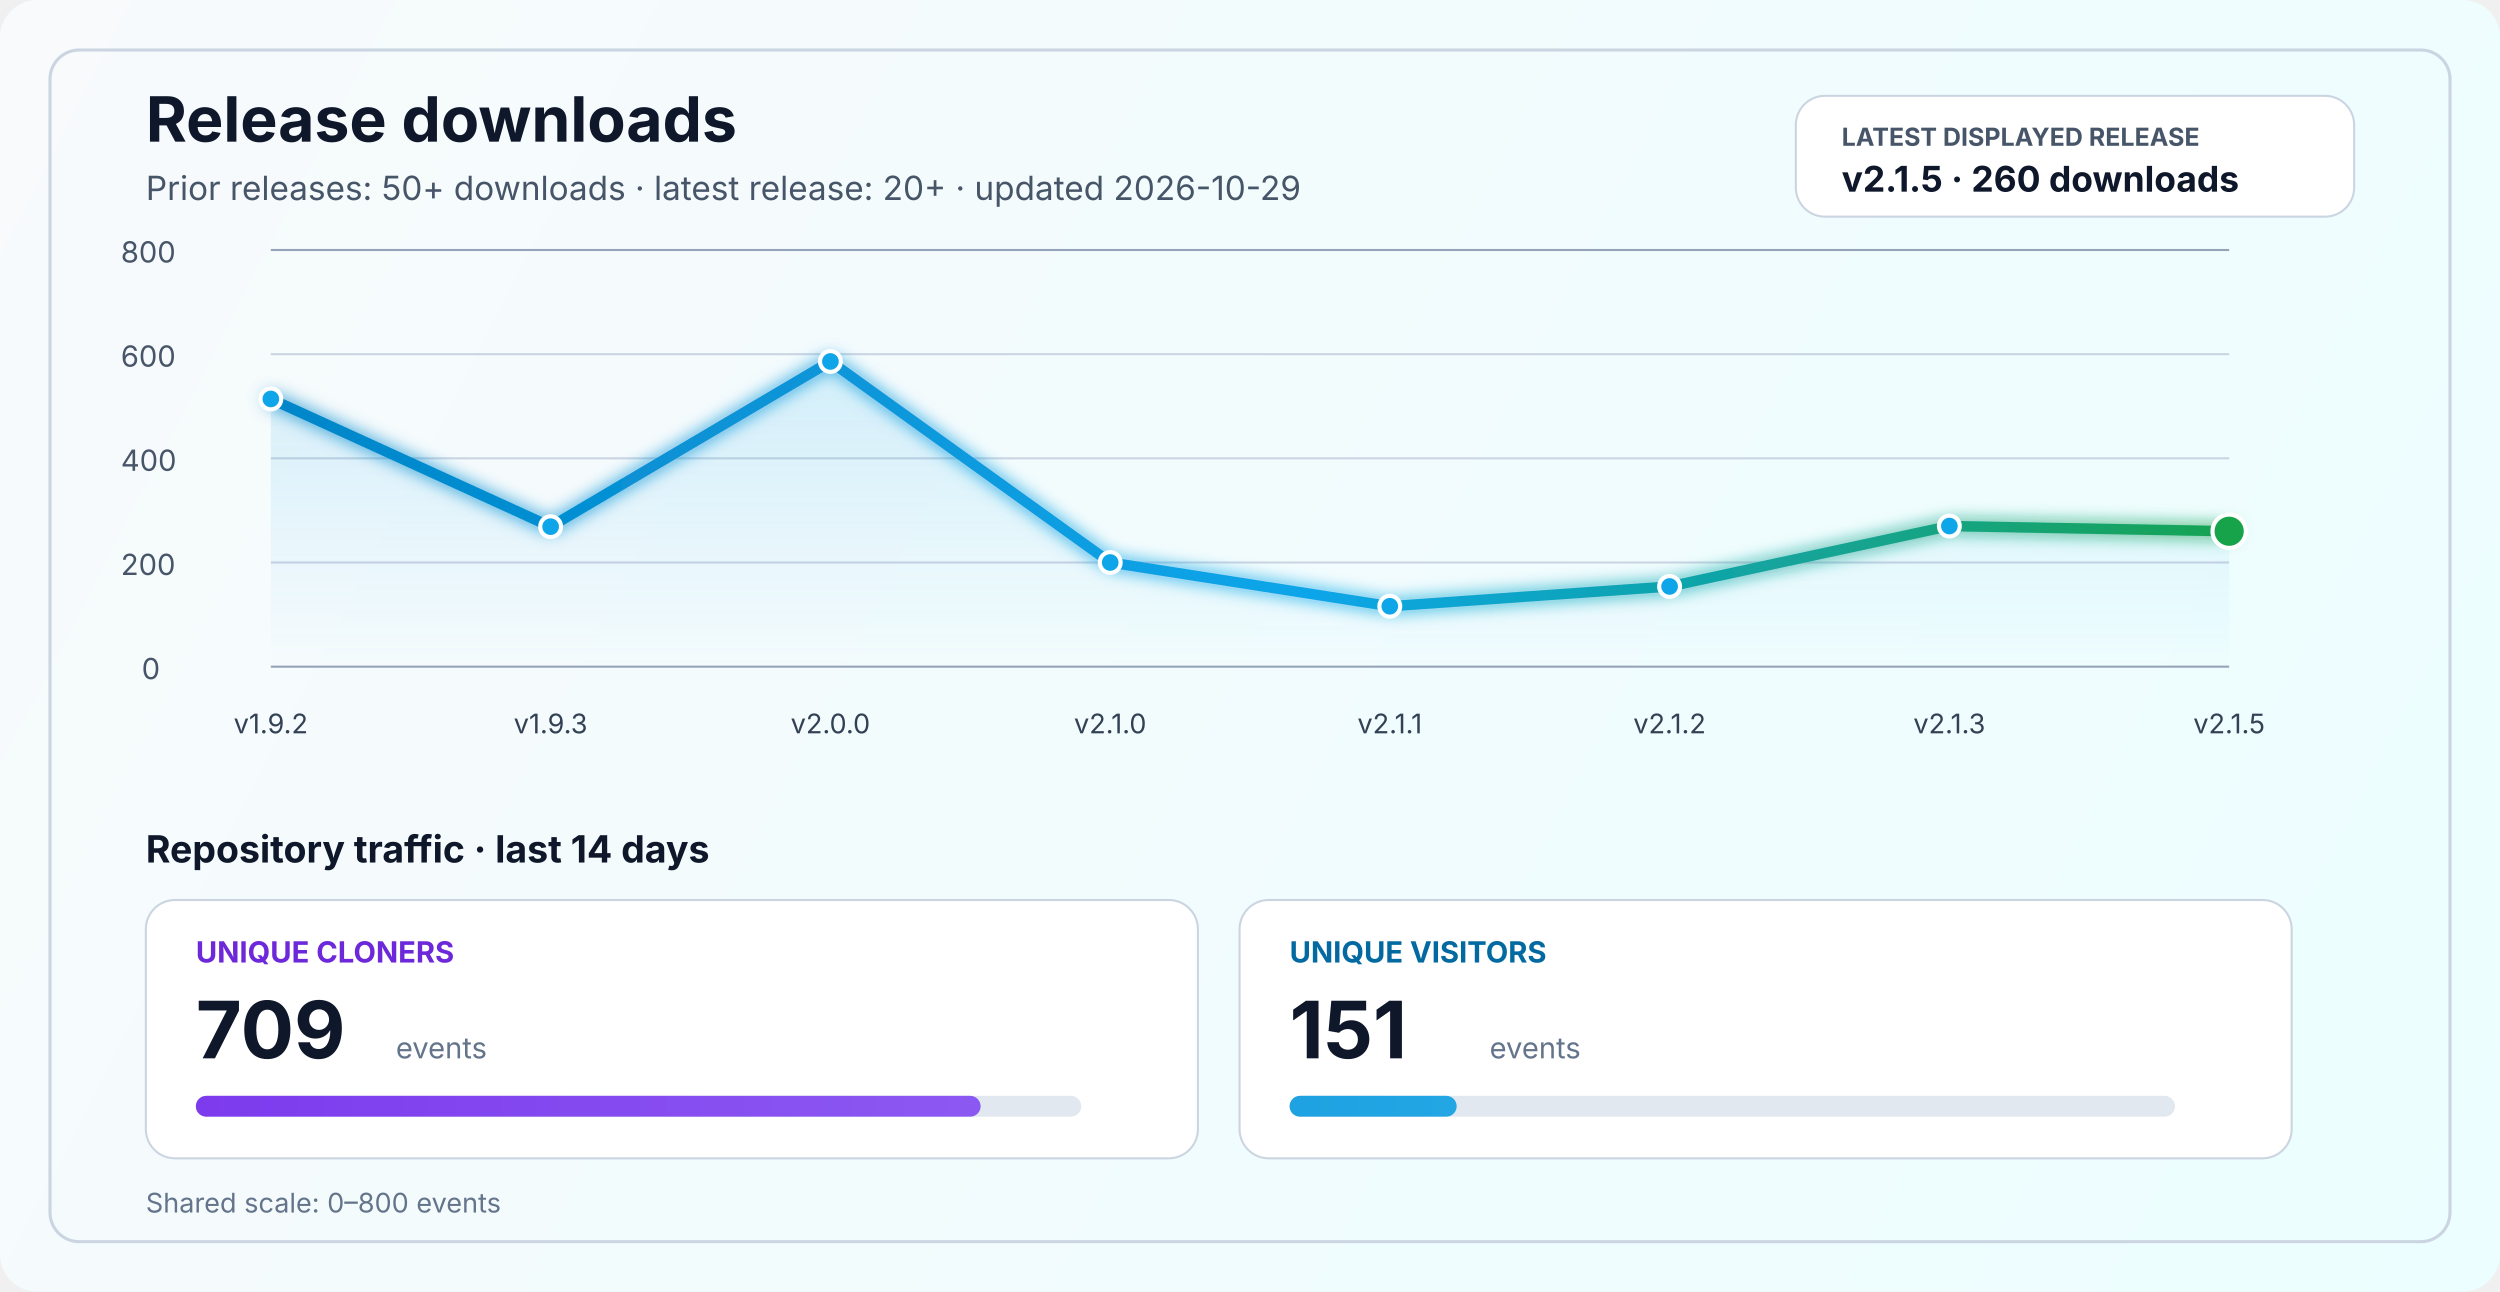
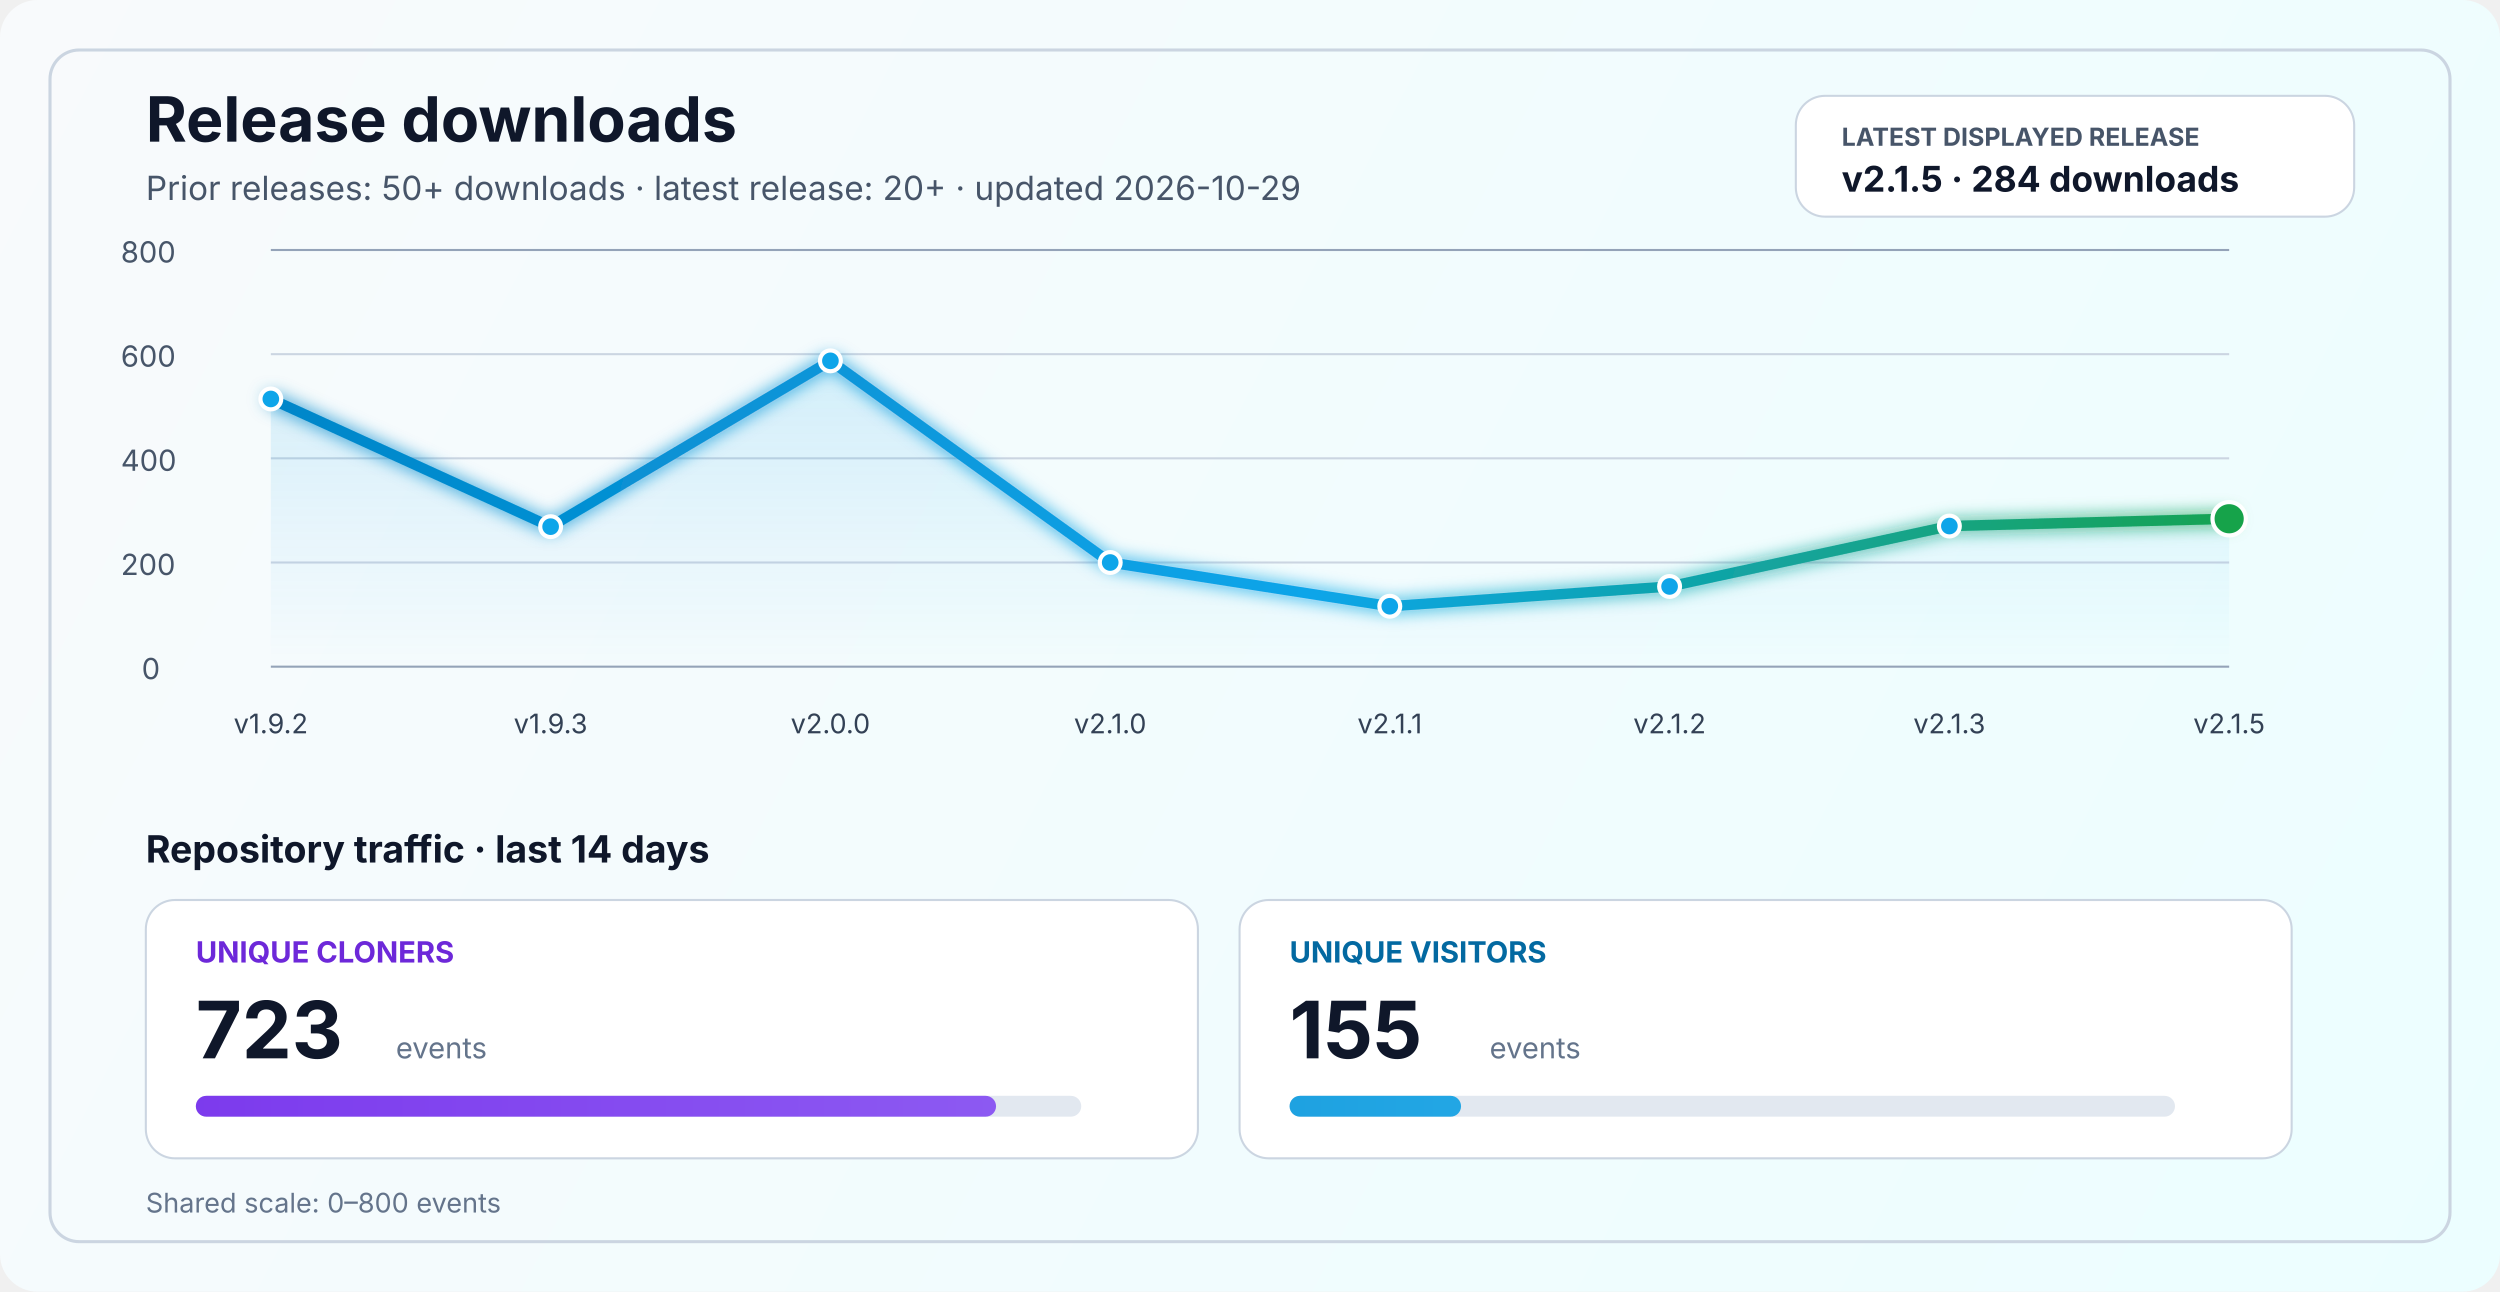
<svg xmlns="http://www.w3.org/2000/svg" width="1200" height="620" viewBox="0 0 1200 620" fill="none" role="img" aria-labelledby="title desc">
  <defs>
    <linearGradient id="bg" x1="0" y1="0" x2="1200" y2="620" gradientUnits="userSpaceOnUse">
      <stop stop-color="#F8FAFC" />
      <stop offset="1" stop-color="#ECFEFF" />
    </linearGradient>
    <linearGradient id="line" x1="130" y1="86" x2="1070" y2="340" gradientUnits="userSpaceOnUse">
      <stop stop-color="#0284C7" />
      <stop offset="0.55" stop-color="#0EA5E9" />
      <stop offset="1" stop-color="#16A34A" />
    </linearGradient>
    <linearGradient id="area" x1="0" y1="120" x2="0" y2="320" gradientUnits="userSpaceOnUse">
      <stop stop-color="#0EA5E9" stop-opacity="0.20" />
      <stop offset="1" stop-color="#0EA5E9" stop-opacity="0" />
    </linearGradient>
    <linearGradient id="cloneFill" x1="86" y1="450" x2="1110" y2="450" gradientUnits="userSpaceOnUse">
      <stop stop-color="#7C3AED" />
      <stop offset="1" stop-color="#A78BFA" />
    </linearGradient>
    <linearGradient id="viewFill" x1="86" y1="482" x2="1110" y2="482" gradientUnits="userSpaceOnUse">
      <stop stop-color="#0284C7" />
      <stop offset="1" stop-color="#38BDF8" />
    </linearGradient>
    <filter id="glow" x="-50%" y="-50%" width="200%" height="200%">
      <feGaussianBlur stdDeviation="4" result="blur" />
      <feMerge>
        <feMergeNode in="blur" />
        <feMergeNode in="SourceGraphic" />
      </feMerge>
    </filter>
  </defs>
  <rect width="1200" height="620" rx="18" fill="url(#bg)" />
  <rect x="24" y="24" width="1152" height="572" rx="14" stroke="#CBD5E1" stroke-width="1.5" />
  <text x="70" y="68" fill="#0F172A" font-size="30" font-family="SF Pro Display, -apple-system, BlinkMacSystemFont, Segoe UI, sans-serif" font-weight="700">Release downloads</text>
  <text x="70" y="96" fill="#475569" font-size="16" font-family="SF Pro Text, -apple-system, BlinkMacSystemFont, Segoe UI, sans-serif">Prior releases: 50+ downloads · latest release: 20+ · updated 2026-10-29</text>
  <rect x="862" y="46" width="268" height="58" rx="14" fill="#FFFFFF" stroke="#CBD5E1" stroke-width="1" />
  <text x="884" y="70" fill="#475569" font-size="12" font-family="SF Pro Text, -apple-system, BlinkMacSystemFont, Segoe UI, sans-serif" font-weight="700">LATEST DISPLAYED RELEASE</text>
-   <text x="884" y="92" fill="#0F172A" font-size="17" font-family="SF Pro Text, -apple-system, BlinkMacSystemFont, Segoe UI, sans-serif" font-weight="700">v2.1.5 · 260 downloads</text>
+   <text x="884" y="92" fill="#0F172A" font-size="17" font-family="SF Pro Text, -apple-system, BlinkMacSystemFont, Segoe UI, sans-serif" font-weight="700">v2.1.5 · 284 downloads</text>
  <line x1="130" y1="320.0" x2="1070" y2="320.0" stroke="#94A3B8" stroke-width="1" />
  <line x1="130" y1="270.0" x2="1070" y2="270.0" stroke="#CBD5E1" stroke-width="1" />
  <line x1="130" y1="220.0" x2="1070" y2="220.0" stroke="#CBD5E1" stroke-width="1" />
  <line x1="130" y1="170.0" x2="1070" y2="170.0" stroke="#CBD5E1" stroke-width="1" />
  <line x1="130" y1="120.0" x2="1070" y2="120.0" stroke="#94A3B8" stroke-width="1" />
  <text x="68" y="326.0" fill="#475569" font-size="14" font-family="SF Pro Text, -apple-system, BlinkMacSystemFont, Segoe UI, sans-serif">0</text>
  <text x="58" y="276.0" fill="#475569" font-size="14" font-family="SF Pro Text, -apple-system, BlinkMacSystemFont, Segoe UI, sans-serif">200</text>
  <text x="58" y="226.0" fill="#475569" font-size="14" font-family="SF Pro Text, -apple-system, BlinkMacSystemFont, Segoe UI, sans-serif">400</text>
  <text x="58" y="176.0" fill="#475569" font-size="14" font-family="SF Pro Text, -apple-system, BlinkMacSystemFont, Segoe UI, sans-serif">600</text>
  <text x="58" y="126.0" fill="#475569" font-size="14" font-family="SF Pro Text, -apple-system, BlinkMacSystemFont, Segoe UI, sans-serif">800</text>
-   <path d="M 130.0 191.5 L 264.3 252.8 L 398.6 173.5 L 532.9 270.0 L 667.1 291.0 L 801.4 281.5 L 935.7 252.5 L 1070.0 255.0 L 1070 320 L 130 320 Z" fill="url(#area)" />
-   <polyline points="130.0,191.5 264.3,252.8 398.6,173.5 532.9,270.0 667.1,291.0 801.4,281.5 935.7,252.5 1070.0,255.0" fill="none" stroke="url(#line)" stroke-width="5" stroke-linecap="round" stroke-linejoin="round" filter="url(#glow)" />
+   <path d="M 130.0 191.5 L 264.3 252.8 L 398.6 173.2 L 532.9 270.0 L 667.1 291.0 L 801.4 281.5 L 935.7 252.5 L 1070.0 249.0 L 1070 320 L 130 320 Z" fill="url(#area)" />
+   <polyline points="130.0,191.5 264.3,252.8 398.6,173.2 532.9,270.0 667.1,291.0 801.4,281.5 935.7,252.5 1070.0,249.0" fill="none" stroke="url(#line)" stroke-width="5" stroke-linecap="round" stroke-linejoin="round" filter="url(#glow)" />
  <circle cx="130.0" cy="191.5" r="5" fill="#0EA5E9" stroke="#FFFFFF" stroke-width="2" />
  <circle cx="264.3" cy="252.8" r="5" fill="#0EA5E9" stroke="#FFFFFF" stroke-width="2" />
-   <circle cx="398.6" cy="173.5" r="5" fill="#0EA5E9" stroke="#FFFFFF" stroke-width="2" />
+   <circle cx="398.6" cy="173.2" r="5" fill="#0EA5E9" stroke="#FFFFFF" stroke-width="2" />
  <circle cx="532.9" cy="270.0" r="5" fill="#0EA5E9" stroke="#FFFFFF" stroke-width="2" />
  <circle cx="667.1" cy="291.0" r="5" fill="#0EA5E9" stroke="#FFFFFF" stroke-width="2" />
  <circle cx="801.4" cy="281.5" r="5" fill="#0EA5E9" stroke="#FFFFFF" stroke-width="2" />
  <circle cx="935.7" cy="252.5" r="5" fill="#0EA5E9" stroke="#FFFFFF" stroke-width="2" />
-   <circle cx="1070.0" cy="255.0" r="8" fill="#16A34A" stroke="#FFFFFF" stroke-width="2" />
+   <circle cx="1070.0" cy="249.0" r="8" fill="#16A34A" stroke="#FFFFFF" stroke-width="2" />
  <text x="130.0" y="352" text-anchor="middle" fill="#334155" font-size="13" font-family="SF Pro Text, -apple-system, BlinkMacSystemFont, Segoe UI, sans-serif">v1.9.2</text>
  <text x="264.3" y="352" text-anchor="middle" fill="#334155" font-size="13" font-family="SF Pro Text, -apple-system, BlinkMacSystemFont, Segoe UI, sans-serif">v1.9.3</text>
  <text x="398.6" y="352" text-anchor="middle" fill="#334155" font-size="13" font-family="SF Pro Text, -apple-system, BlinkMacSystemFont, Segoe UI, sans-serif">v2.0.0</text>
  <text x="532.9" y="352" text-anchor="middle" fill="#334155" font-size="13" font-family="SF Pro Text, -apple-system, BlinkMacSystemFont, Segoe UI, sans-serif">v2.1.0</text>
  <text x="667.1" y="352" text-anchor="middle" fill="#334155" font-size="13" font-family="SF Pro Text, -apple-system, BlinkMacSystemFont, Segoe UI, sans-serif">v2.1.1</text>
  <text x="801.4" y="352" text-anchor="middle" fill="#334155" font-size="13" font-family="SF Pro Text, -apple-system, BlinkMacSystemFont, Segoe UI, sans-serif">v2.1.2</text>
  <text x="935.7" y="352" text-anchor="middle" fill="#334155" font-size="13" font-family="SF Pro Text, -apple-system, BlinkMacSystemFont, Segoe UI, sans-serif">v2.1.3</text>
  <text x="1070.0" y="352" text-anchor="middle" fill="#334155" font-size="13" font-family="SF Pro Text, -apple-system, BlinkMacSystemFont, Segoe UI, sans-serif">v2.1.5</text>
  <text x="70" y="414" fill="#0F172A" font-size="18" font-family="SF Pro Text, -apple-system, BlinkMacSystemFont, Segoe UI, sans-serif" font-weight="700">Repository traffic · last 14 days</text>
  <rect x="70" y="432" width="505" height="124" rx="14" fill="#FFFFFF" stroke="#CBD5E1" stroke-width="1" />
  <text x="94" y="462" fill="#6D28D9" font-size="14" font-family="SF Pro Text, -apple-system, BlinkMacSystemFont, Segoe UI, sans-serif" font-weight="700">UNIQUE CLONERS</text>
-   <text x="94" y="508" fill="#0F172A" font-size="38" font-family="SF Pro Display, -apple-system, BlinkMacSystemFont, Segoe UI, sans-serif" font-weight="700">709</text>
+   <text x="94" y="508" fill="#0F172A" font-size="38" font-family="SF Pro Display, -apple-system, BlinkMacSystemFont, Segoe UI, sans-serif" font-weight="700">723</text>
  <text x="190" y="508" fill="#64748B" font-size="14" font-family="SF Pro Text, -apple-system, BlinkMacSystemFont, Segoe UI, sans-serif">events</text>
  <rect x="94" y="526" width="425" height="10" rx="5" fill="#E2E8F0" />
-   <rect x="94" y="526" width="376.7" height="10" rx="5" fill="url(#cloneFill)" />
+   <rect x="94" y="526" width="384.1" height="10" rx="5" fill="url(#cloneFill)" />
  <rect x="595" y="432" width="505" height="124" rx="14" fill="#FFFFFF" stroke="#CBD5E1" stroke-width="1" />
  <text x="619" y="462" fill="#0369A1" font-size="14" font-family="SF Pro Text, -apple-system, BlinkMacSystemFont, Segoe UI, sans-serif" font-weight="700">UNIQUE VISITORS</text>
-   <text x="619" y="508" fill="#0F172A" font-size="38" font-family="SF Pro Display, -apple-system, BlinkMacSystemFont, Segoe UI, sans-serif" font-weight="700">151</text>
+   <text x="619" y="508" fill="#0F172A" font-size="38" font-family="SF Pro Display, -apple-system, BlinkMacSystemFont, Segoe UI, sans-serif" font-weight="700">155</text>
  <text x="715" y="508" fill="#64748B" font-size="14" font-family="SF Pro Text, -apple-system, BlinkMacSystemFont, Segoe UI, sans-serif">events</text>
  <rect x="619" y="526" width="425" height="10" rx="5" fill="#E2E8F0" />
-   <rect x="619" y="526" width="80.2" height="10" rx="5" fill="url(#viewFill)" />
+   <rect x="619" y="526" width="82.3" height="10" rx="5" fill="url(#viewFill)" />
  <text x="70" y="582" fill="#64748B" font-size="13" font-family="SF Pro Text, -apple-system, BlinkMacSystemFont, Segoe UI, sans-serif">Shared scale: 0–800 events</text>
</svg>
